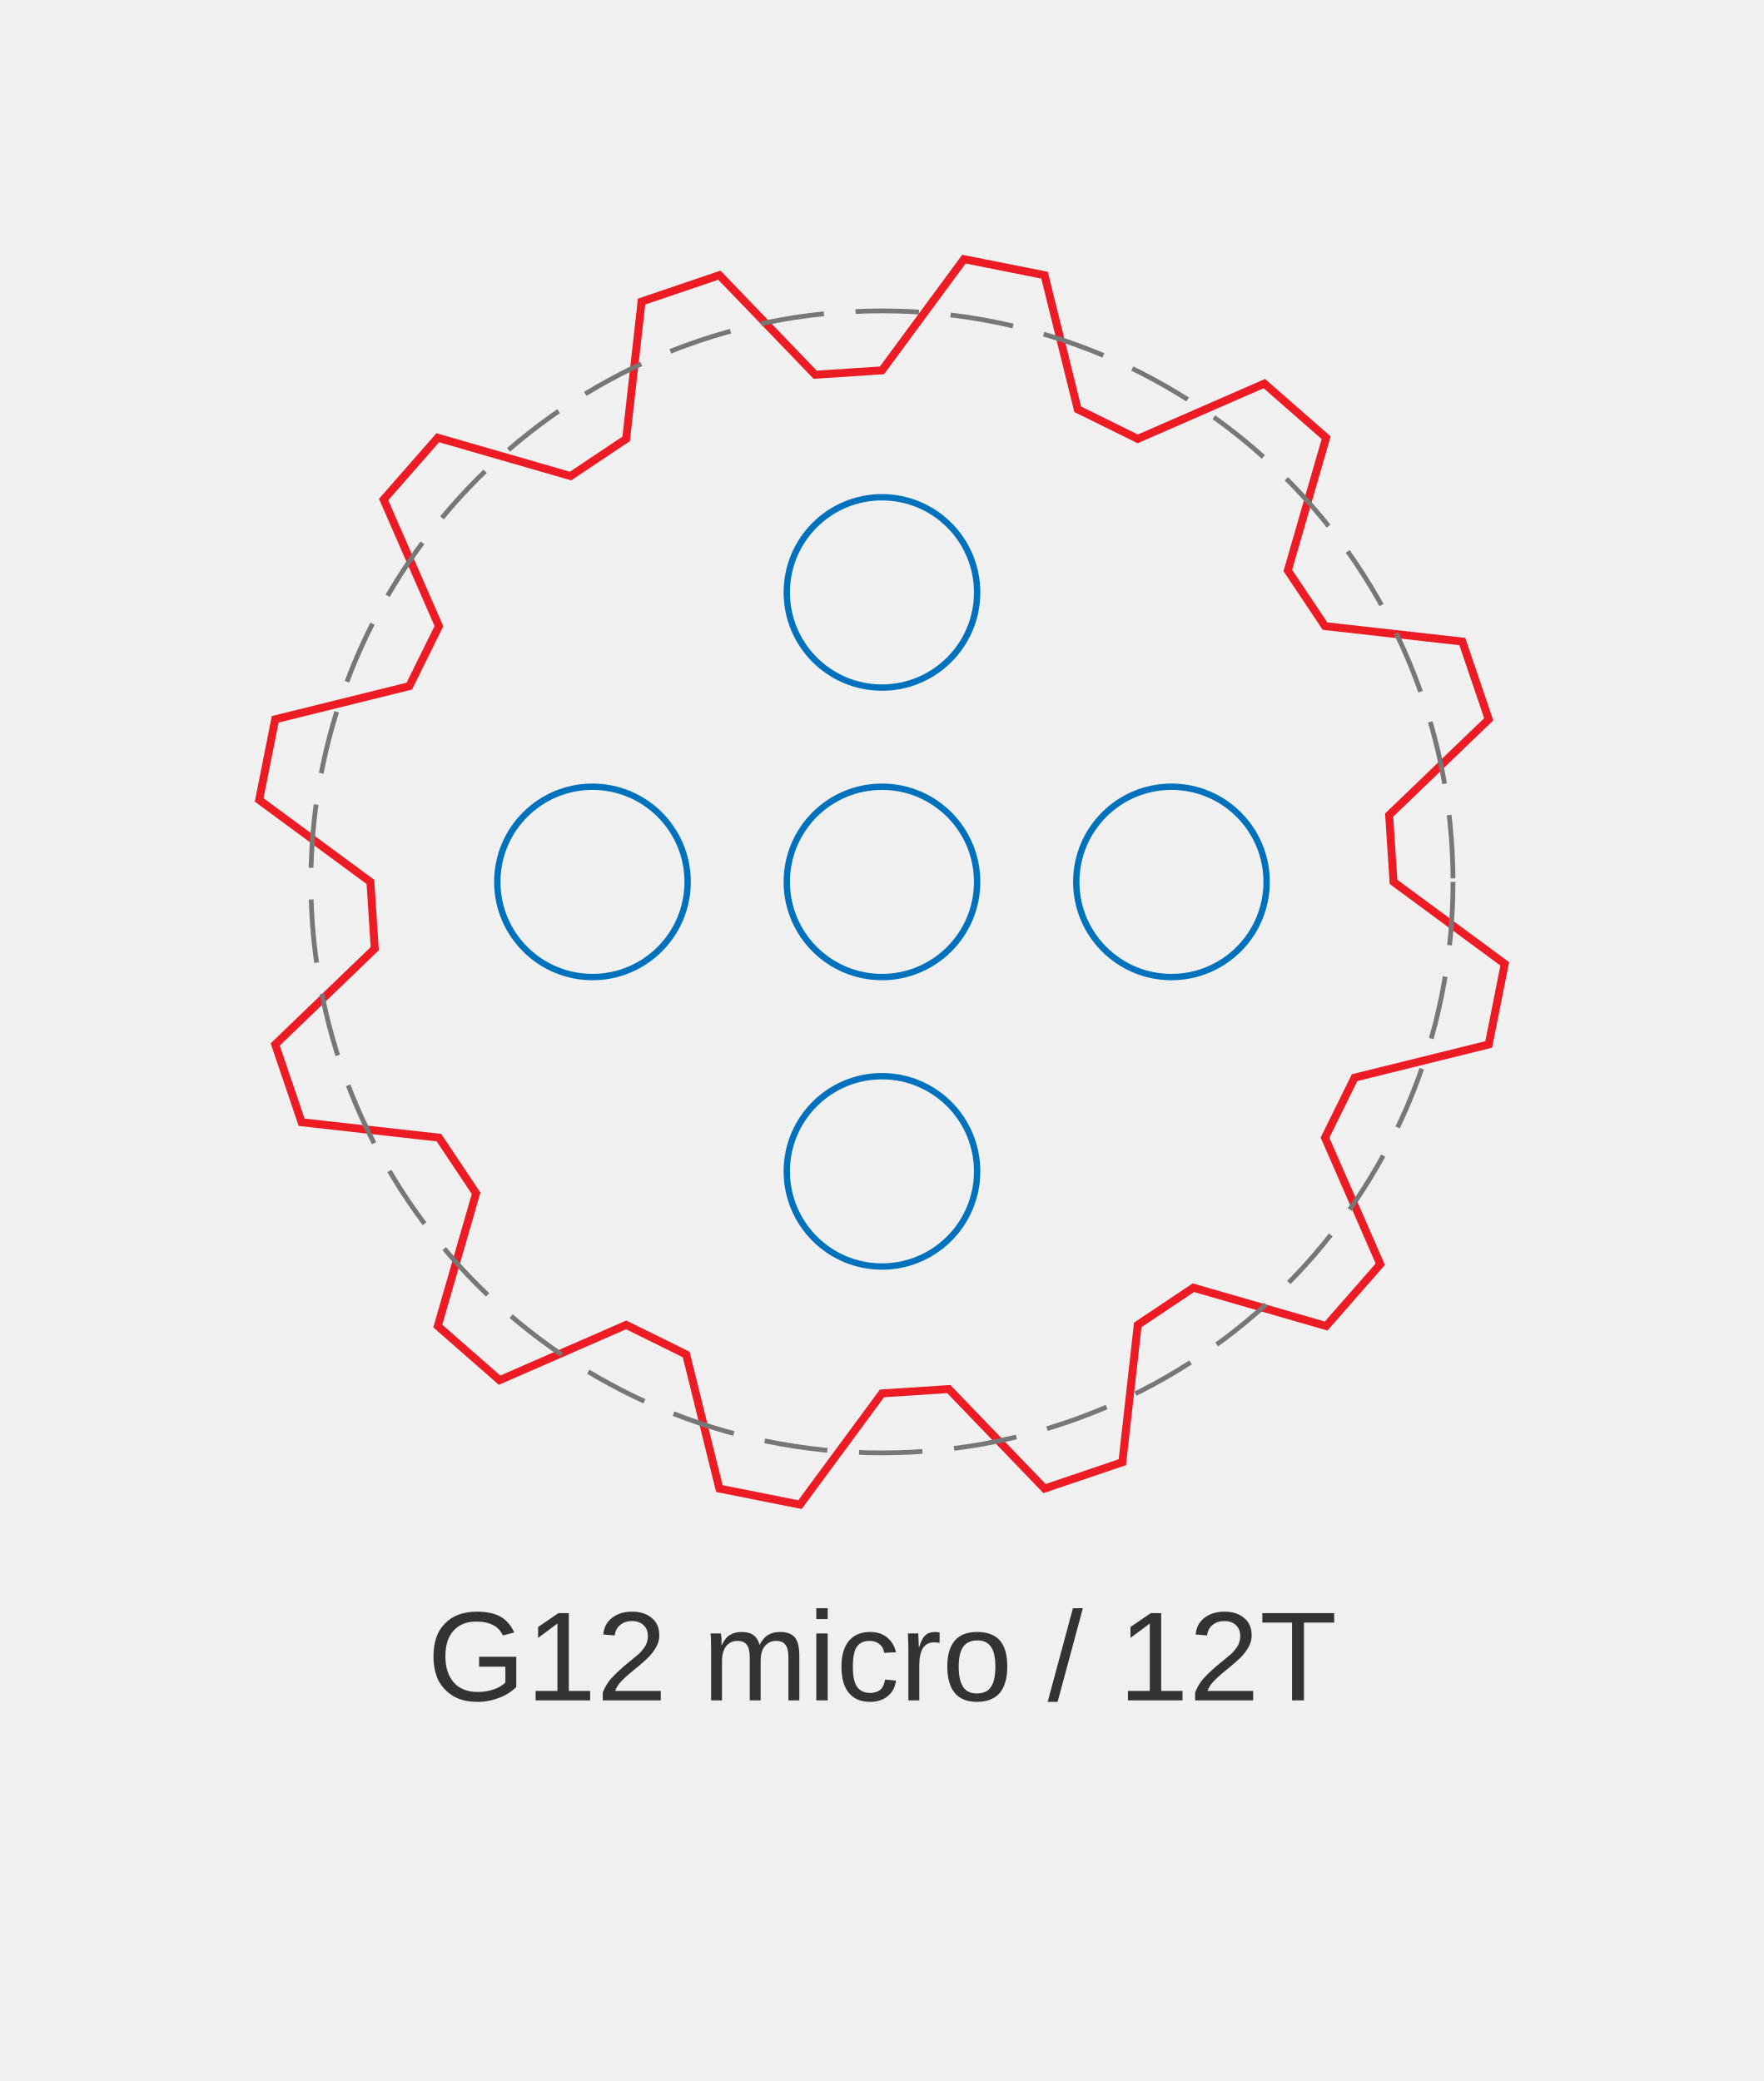
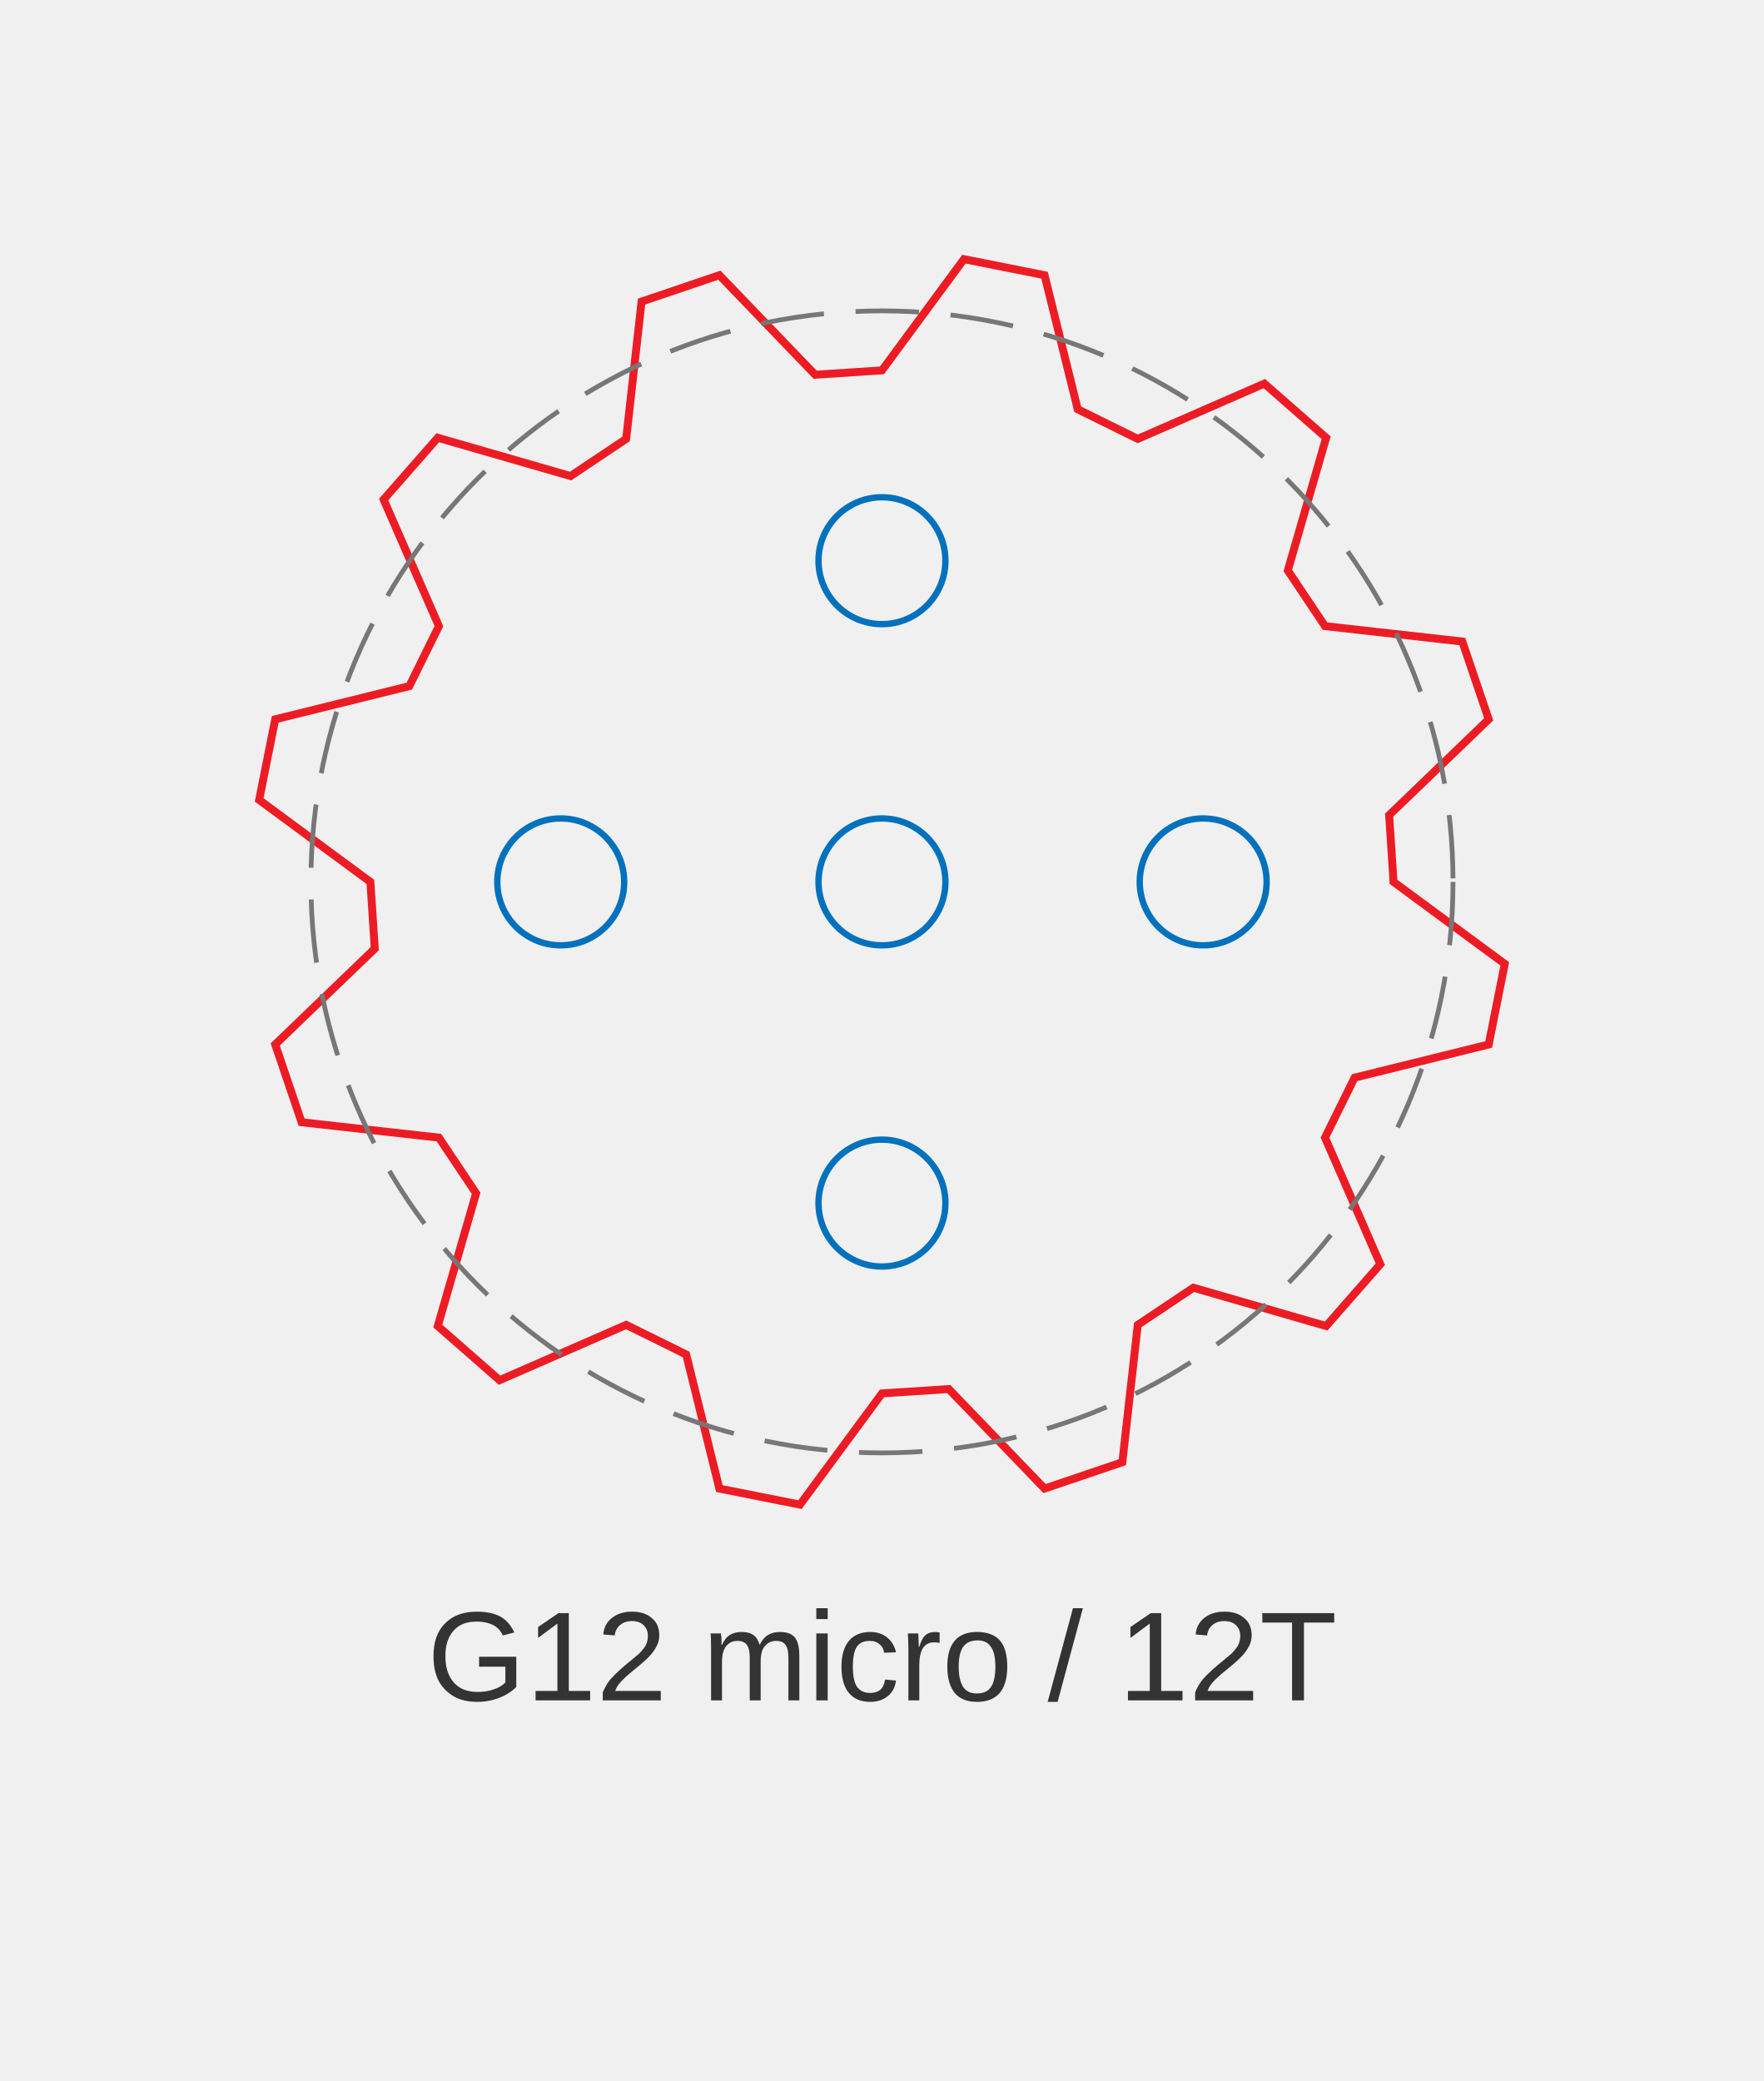
- <svg xmlns="http://www.w3.org/2000/svg" version="1.1" width="55.6mm" height="65.6mm" viewBox="0 0 55.6 65.6" data-profile-key="motionsmith-ms4n" data-grid-pitch-mm="20" data-hole-diameter-mm="6">
+ <svg xmlns="http://www.w3.org/2000/svg" version="1.1" width="55.6mm" height="65.6mm" viewBox="0 0 55.6 65.6" data-profile-key="motionsmith-ms4n" data-grid-pitch-mm="20" data-hole-diameter-mm="4">
  <defs>
    <style>
      .cut { fill: none; stroke: #ed1c24; stroke-width: 0.25; stroke-miterlimit: 10; }
      .drill { fill: none; stroke: #0071bc; stroke-width: 0.2; stroke-miterlimit: 10; }
      .score { fill: none; stroke: #777777; stroke-width: 0.15; stroke-dasharray: 2 1; }
      .label { fill: #333333; font-family: Arial, Helvetica, sans-serif; font-size: 4px; }
      .tiny { fill: #333333; font-family: Arial, Helvetica, sans-serif; font-size: 3px; }
      .paper { fill: #ffffff; stroke: none; }
    </style>
  </defs>
  <path d="M 43.925 27.8 L 47.431 30.384 L 46.925 32.925 L 42.698 33.971 L 41.765 35.862 L 43.508 39.853 L 41.801 41.801 L 37.616 40.593 L 35.863 41.765 L 35.377 46.093 L 32.925 46.925 L 29.905 43.787 L 27.8 43.925 L 25.216 47.431 L 22.675 46.925 L 21.629 42.698 L 19.738 41.765 L 15.747 43.508 L 13.799 41.801 L 15.007 37.616 L 13.835 35.862 L 9.507 35.377 L 8.675 32.925 L 11.813 29.905 L 11.675 27.8 L 8.169 25.216 L 8.675 22.675 L 12.902 21.629 L 13.835 19.738 L 12.092 15.747 L 13.799 13.799 L 17.984 15.007 L 19.737 13.835 L 20.223 9.507 L 22.675 8.675 L 25.695 11.813 L 27.8 11.675 L 30.384 8.169 L 32.925 8.675 L 33.971 12.902 L 35.863 13.835 L 39.853 12.092 L 41.801 13.799 L 40.593 17.984 L 41.765 19.737 L 46.093 20.223 L 46.925 22.675 L 43.787 25.695 Z" class="cut gear-outline" data-teeth="12" data-pitch-radius-mm="18" data-root-radius-mm="16.125" data-outer-radius-mm="19.8" data-attachment-hole-pattern="radial" />
-   <circle cx="27.8" cy="27.8" r="3" class="drill axle-hole" data-hole-role="axle" data-hole-diameter-mm="6" />
+   <circle cx="27.8" cy="27.8" r="2" class="drill axle-hole" data-hole-role="axle" data-hole-diameter-mm="4" />
  <circle cx="27.8" cy="27.8" r="18" class="score pitch-circle" />
-   <circle cx="36.925" cy="27.8" r="3" class="drill linkage-hole bracket-hole crank-hole handle-hole" data-hole-role="linkage-bracket-crank-handle" data-attachment-kinds="linkage bracket crank handle" data-hole-diameter-mm="6" data-hole-index="0" data-hole-x-offset-mm="9.125" data-hole-y-offset-mm="0" data-hole-radius-mm="9.125" />
-   <circle cx="27.8" cy="36.925" r="3" class="drill linkage-hole bracket-hole crank-hole handle-hole" data-hole-role="linkage-bracket-crank-handle" data-attachment-kinds="linkage bracket crank handle" data-hole-diameter-mm="6" data-hole-index="1" data-hole-x-offset-mm="0" data-hole-y-offset-mm="9.125" data-hole-radius-mm="9.125" />
-   <circle cx="18.675" cy="27.8" r="3" class="drill linkage-hole bracket-hole crank-hole handle-hole" data-hole-role="linkage-bracket-crank-handle" data-attachment-kinds="linkage bracket crank handle" data-hole-diameter-mm="6" data-hole-index="2" data-hole-x-offset-mm="-9.125" data-hole-y-offset-mm="0" data-hole-radius-mm="9.125" />
-   <circle cx="27.8" cy="18.675" r="3" class="drill linkage-hole bracket-hole crank-hole handle-hole" data-hole-role="linkage-bracket-crank-handle" data-attachment-kinds="linkage bracket crank handle" data-hole-diameter-mm="6" data-hole-index="3" data-hole-x-offset-mm="-0" data-hole-y-offset-mm="-9.125" data-hole-radius-mm="9.125" />
+   <circle cx="37.925" cy="27.8" r="2" class="drill linkage-hole bracket-hole crank-hole handle-hole" data-hole-role="linkage-bracket-crank-handle" data-attachment-kinds="linkage bracket crank handle" data-hole-diameter-mm="4" data-hole-index="0" data-hole-x-offset-mm="10.125" data-hole-y-offset-mm="0" data-hole-radius-mm="10.125" />
+   <circle cx="27.8" cy="37.925" r="2" class="drill linkage-hole bracket-hole crank-hole handle-hole" data-hole-role="linkage-bracket-crank-handle" data-attachment-kinds="linkage bracket crank handle" data-hole-diameter-mm="4" data-hole-index="1" data-hole-x-offset-mm="0" data-hole-y-offset-mm="10.125" data-hole-radius-mm="10.125" />
+   <circle cx="17.675" cy="27.8" r="2" class="drill linkage-hole bracket-hole crank-hole handle-hole" data-hole-role="linkage-bracket-crank-handle" data-attachment-kinds="linkage bracket crank handle" data-hole-diameter-mm="4" data-hole-index="2" data-hole-x-offset-mm="-10.125" data-hole-y-offset-mm="0" data-hole-radius-mm="10.125" />
+   <circle cx="27.8" cy="17.675" r="2" class="drill linkage-hole bracket-hole crank-hole handle-hole" data-hole-role="linkage-bracket-crank-handle" data-attachment-kinds="linkage bracket crank handle" data-hole-diameter-mm="4" data-hole-index="3" data-hole-x-offset-mm="-0" data-hole-y-offset-mm="-10.125" data-hole-radius-mm="10.125" />
  <text x="27.8" y="53.6" class="label" text-anchor="middle">G12 micro / 12T</text>
</svg>
